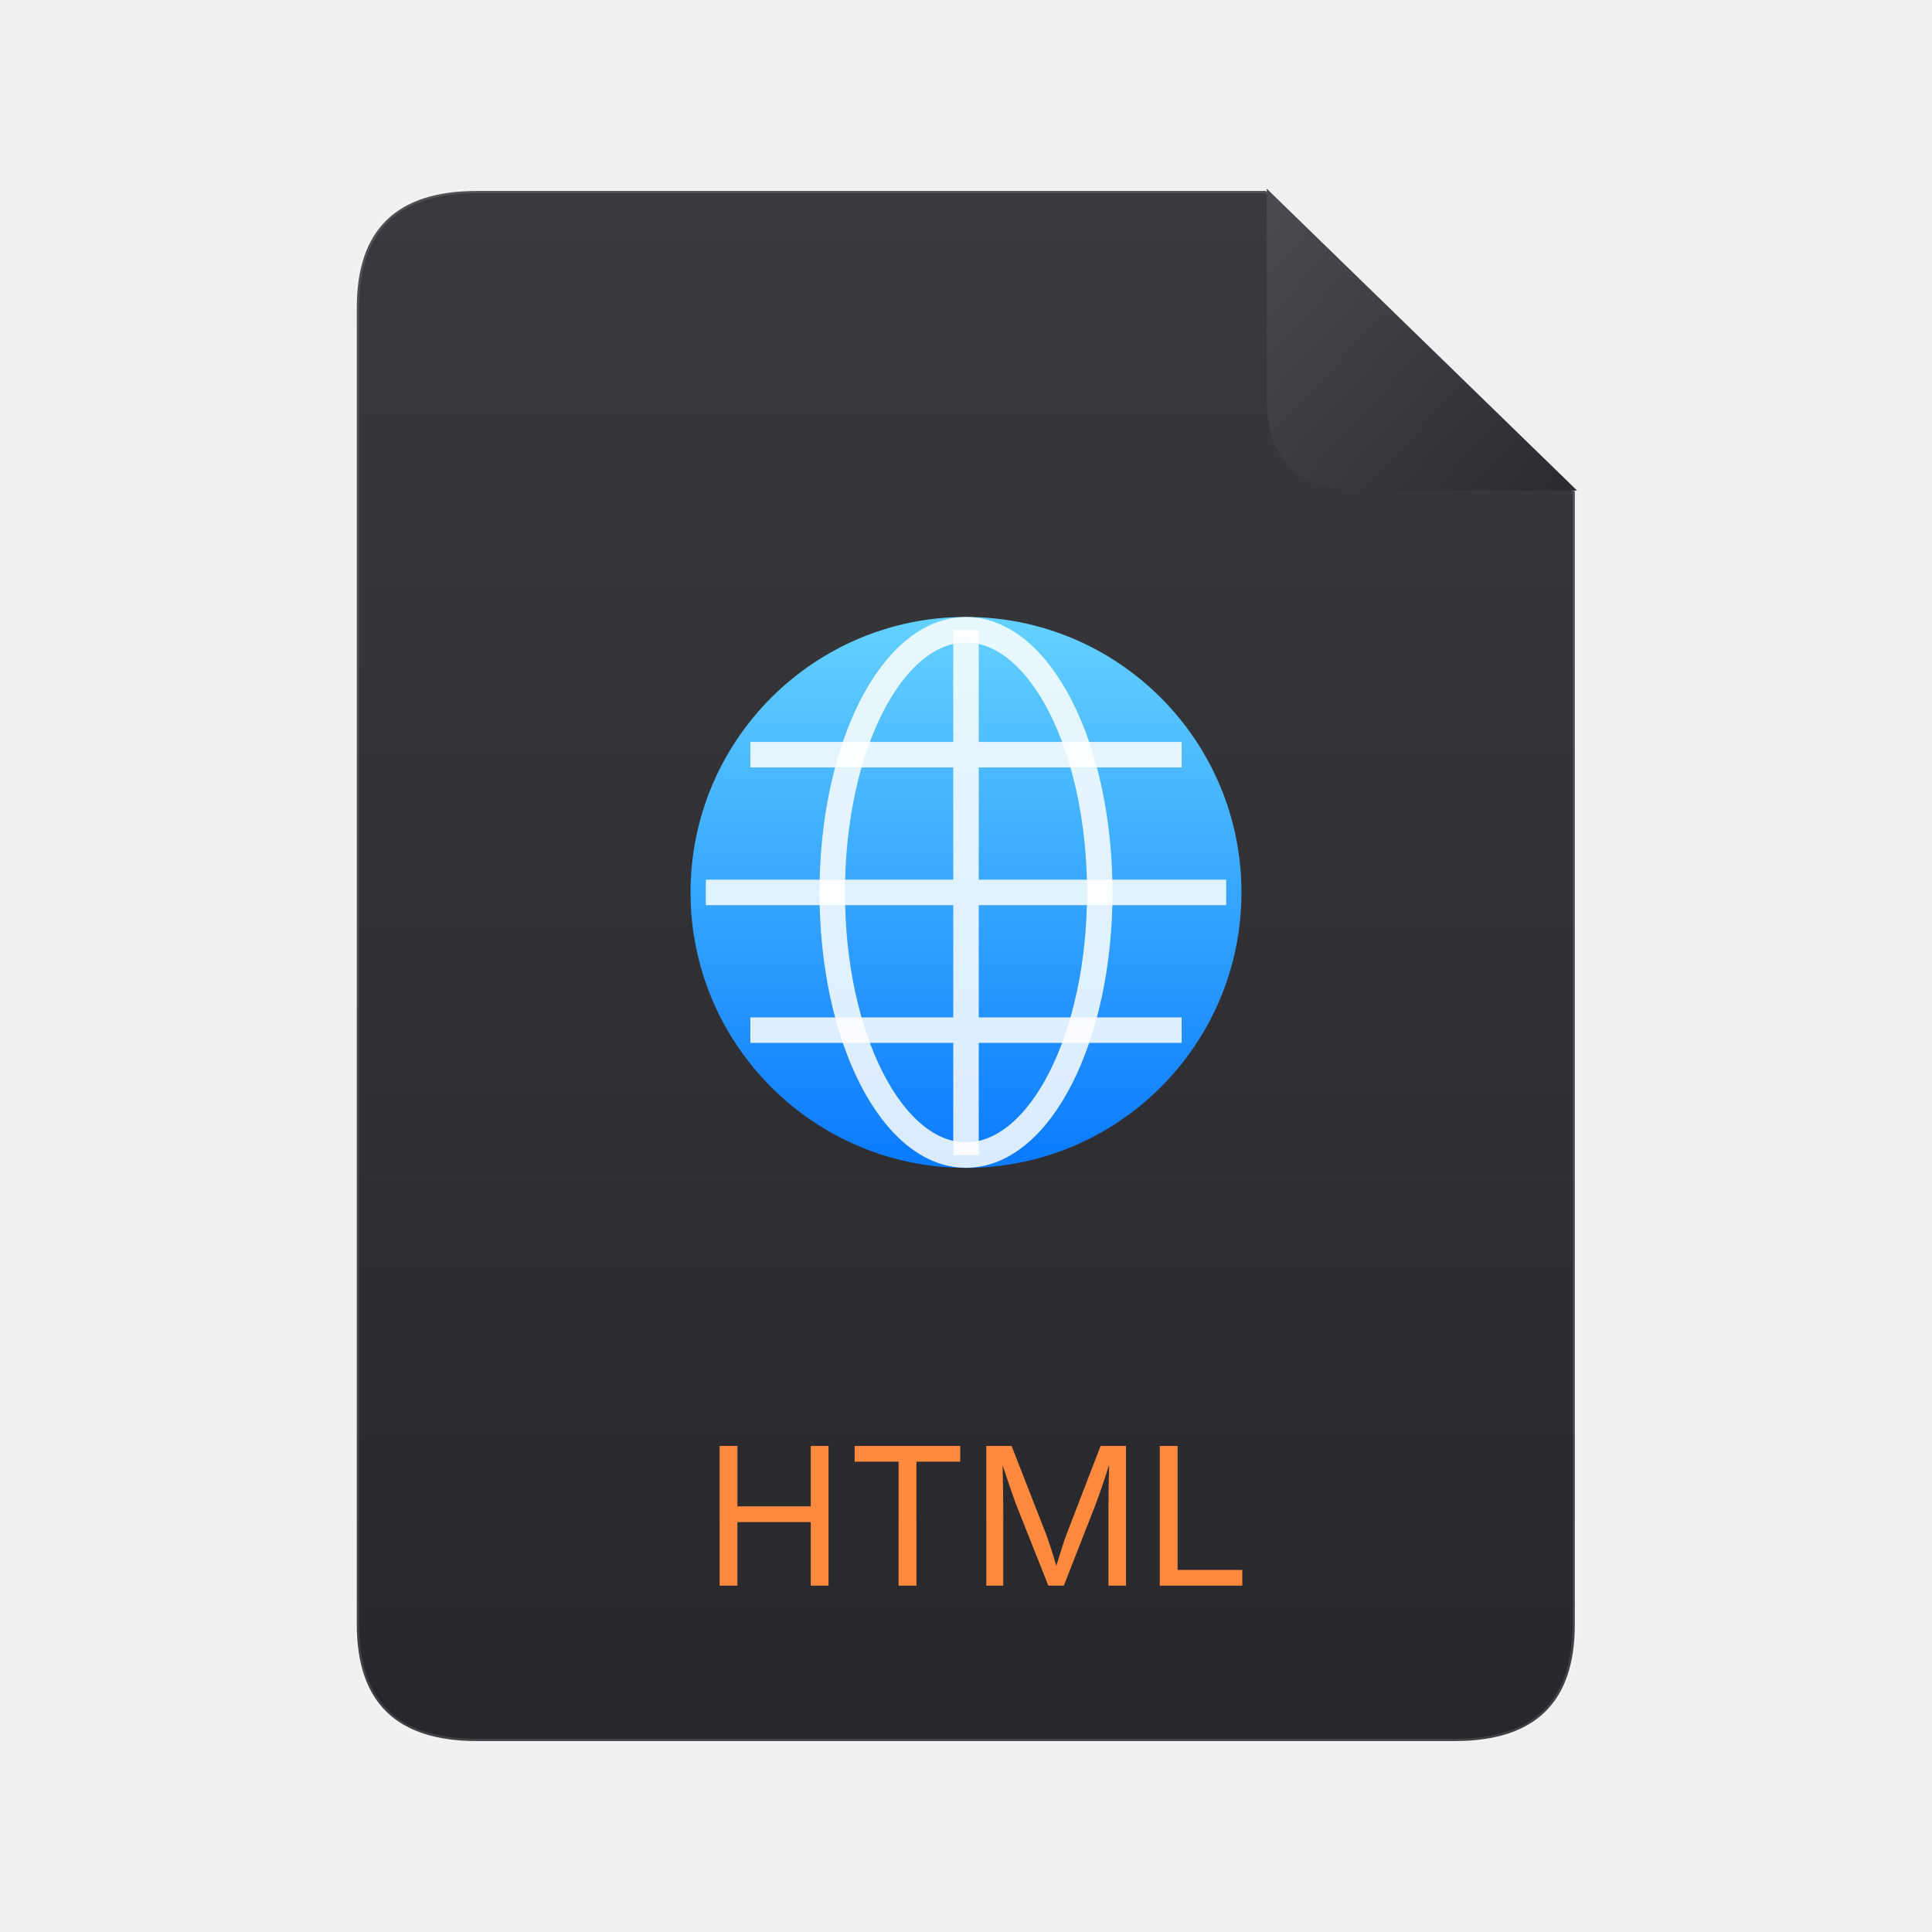
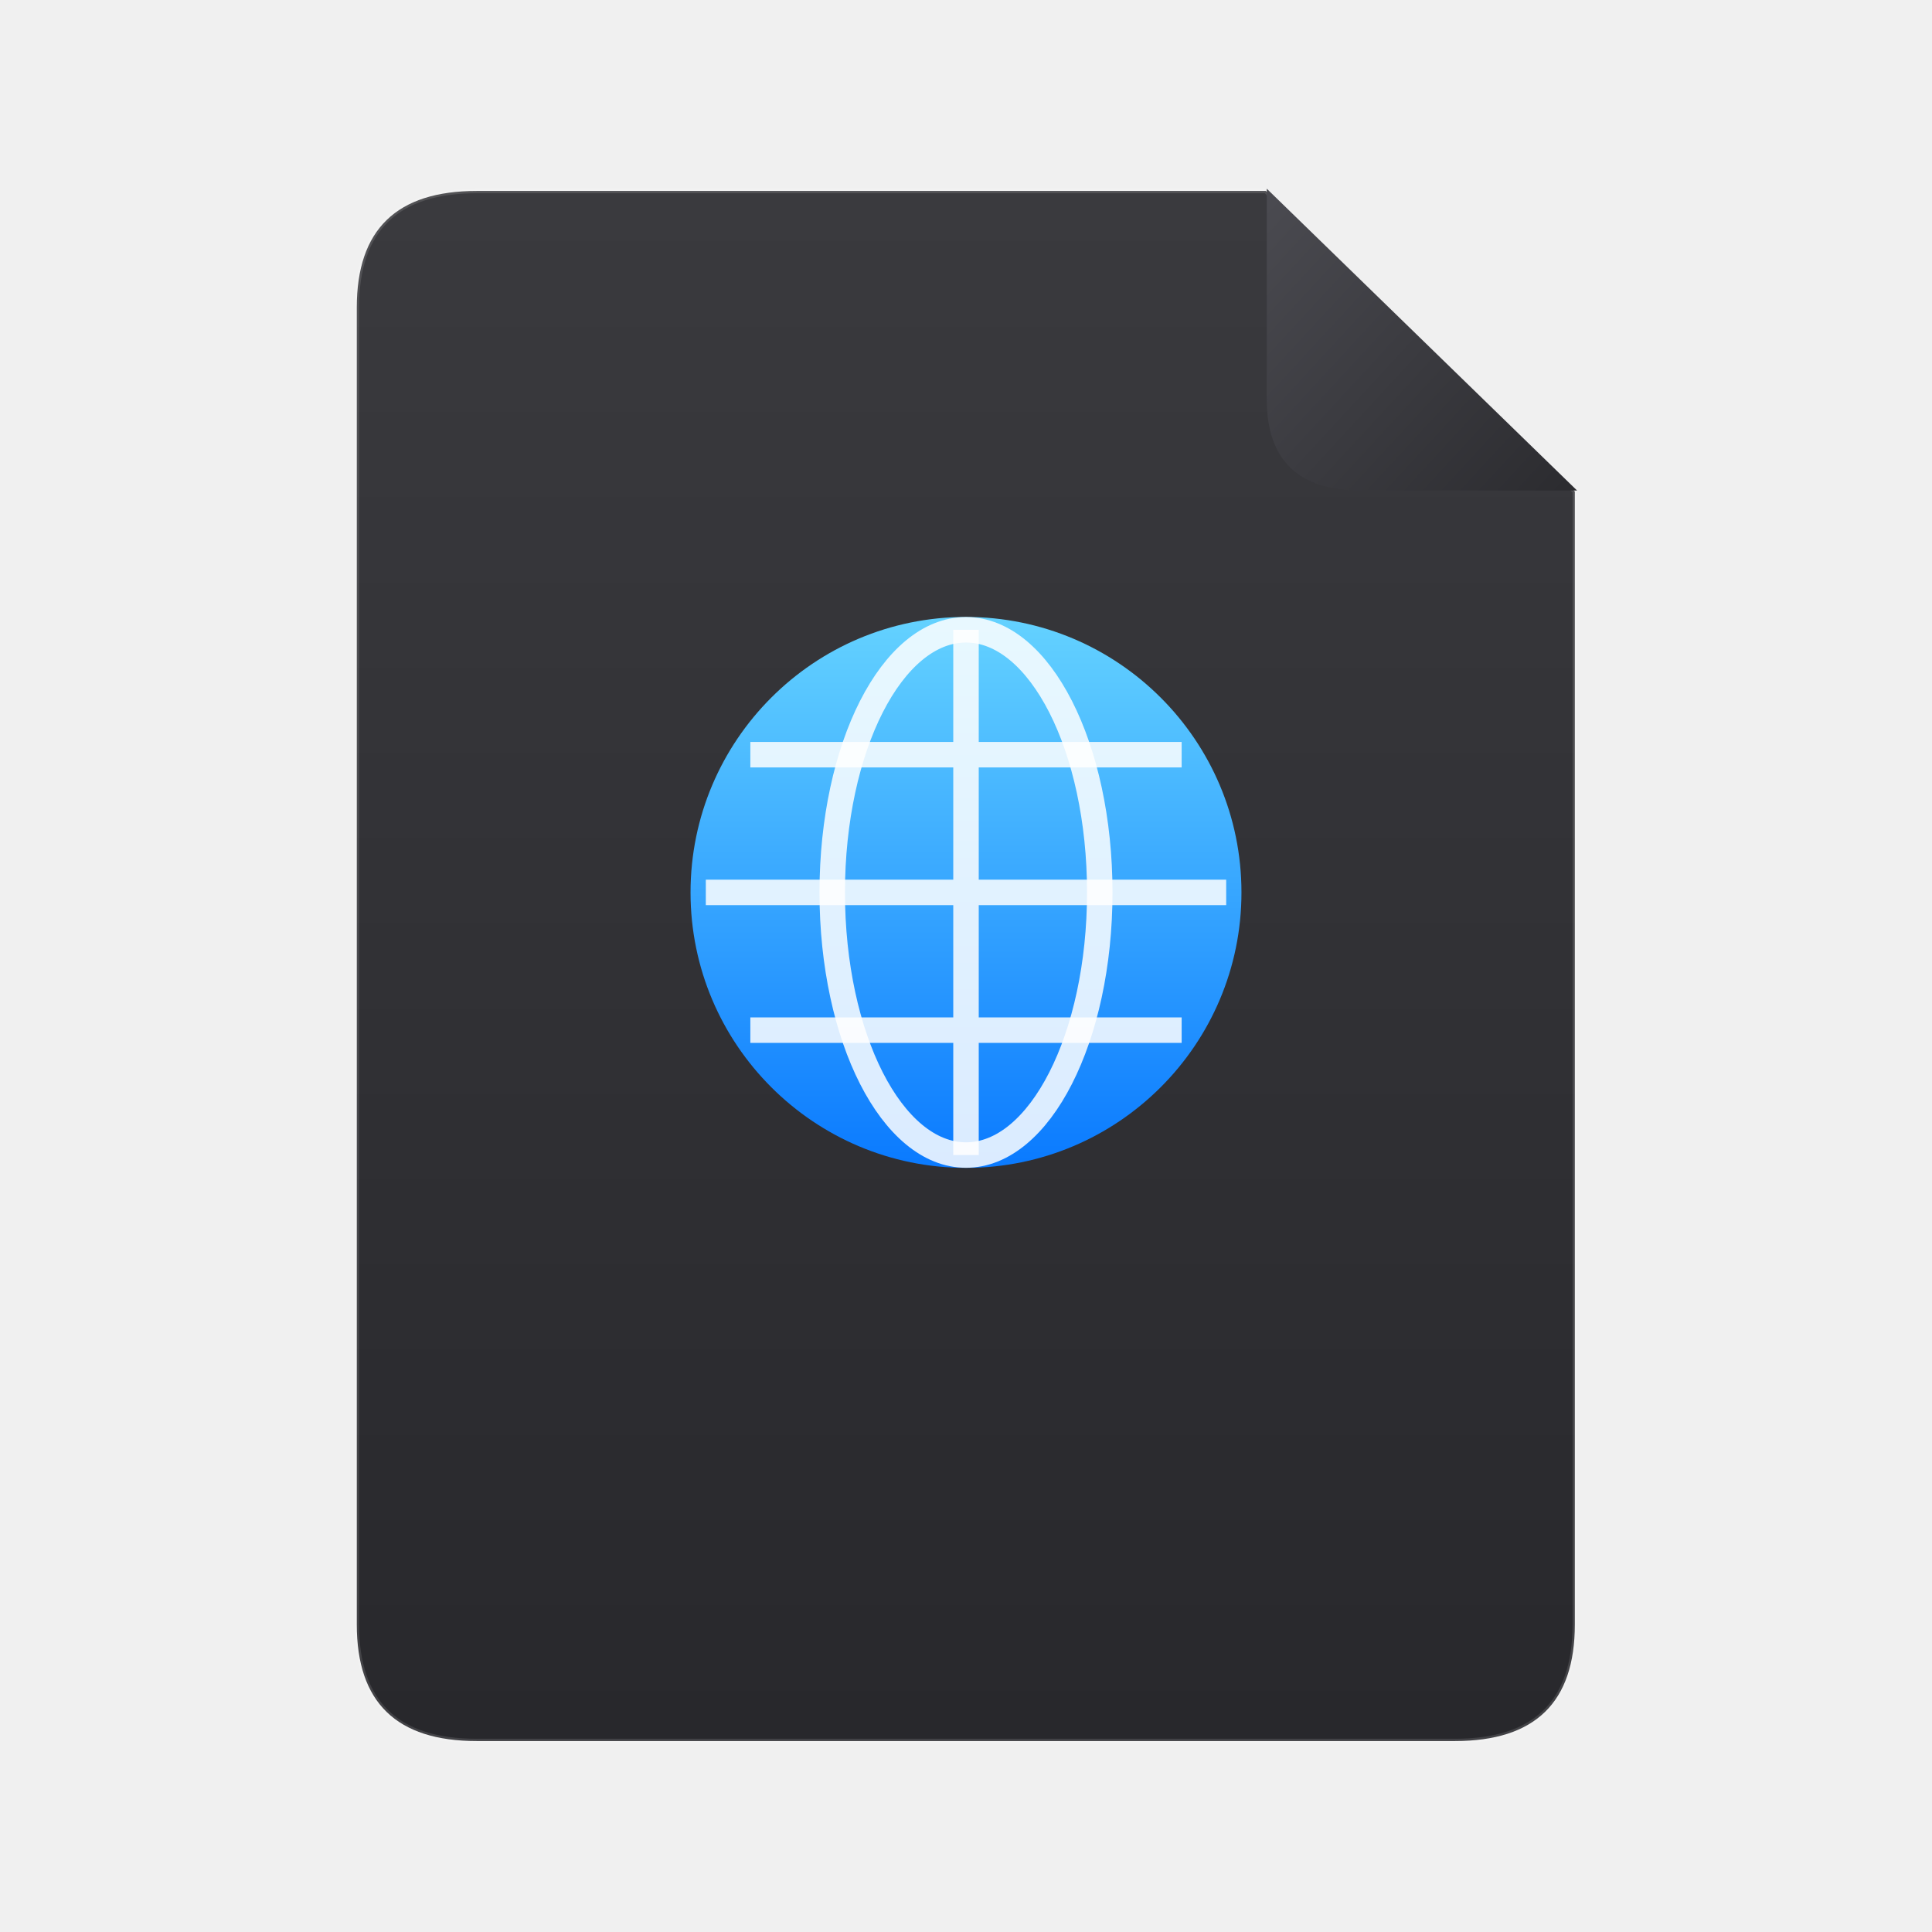
- <svg xmlns="http://www.w3.org/2000/svg" width="1024px" height="1024px" viewBox="0 0 1024 1024" version="1.1">
+ <svg xmlns="http://www.w3.org/2000/svg" xmlns:xlink="http://www.w3.org/1999/xlink" width="1024px" height="1024px" viewBox="0 0 1024 1024" version="1.1">
  <defs>
-     <linearGradient x1="50%" y1="0%" x2="50%" y2="100%" id="linearGradient-1">
+     <path d="M835.9,260 L835.9,861 C835.9,903 814.3,924 771.1,924 L252.7,924 C209.5,924 187.9,903 187.9,861 L187.9,163 C187.9,121 209.5,100 252.7,100 L671.4,100 Z" id="path-1" />
+     <linearGradient x1="50%" y1="0%" x2="50%" y2="100%" id="linearGradient-2">
      <stop stop-color="#3A3A3E" offset="0%" />
      <stop stop-color="#28282C" offset="100%" />
    </linearGradient>
-     <linearGradient x1="50%" y1="0%" x2="50%" y2="100%" id="linearGradient-2">
+     <linearGradient x1="50%" y1="0%" x2="50%" y2="100%" id="linearGradient-3">
      <stop stop-color="#64D2FF" offset="0%" />
      <stop stop-color="#0A7AFF" offset="100%" />
    </linearGradient>
-     <linearGradient x1="0%" y1="5.252%" x2="100%" y2="94.748%" id="linearGradient-3">
+     <linearGradient x1="0%" y1="5.252%" x2="100%" y2="94.748%" id="linearGradient-4">
      <stop stop-color="#4A4A50" offset="0%" />
      <stop stop-color="#2C2C30" offset="100%" />
    </linearGradient>
  </defs>
-   <g id="icon-dark" stroke="none" fill="none">
-     <path d="M670.909,101.21 L834.69,260.511 L834.69,861 C834.69,902.324 813.639,922.79 771.1,922.79 L252.7,922.79 C210.161,922.79 189.11,902.324 189.11,861 L189.11,163 C189.11,121.676 210.161,101.21 252.7,101.21 Z" id="Page" stroke-opacity="0.122" stroke="#FFFFFF" stroke-width="2.42" fill="url(#linearGradient-1)" fill-rule="evenodd" />
-     <path d="M512,327 C592.6,327 658,392.4 658,473 C658,553.6 592.6,619 512,619 C431.4,619 366,553.6 366,473 C366,392.4 431.4,327 512,327 Z" id="Globe" fill="url(#linearGradient-2)" fill-rule="evenodd" />
+   <g id="icon-dark" stroke="none" fill="none" xlink:href="#path-1">
+     <path d="M670.909,101.21 L834.69,260.511 L834.69,861 C834.69,902.324 813.639,922.79 771.1,922.79 L252.7,922.79 C210.161,922.79 189.11,902.324 189.11,861 L189.11,163 C189.11,121.676 210.161,101.21 252.7,101.21 Z" id="Page" stroke-opacity="0.122" stroke="#FFFFFF" stroke-width="2.42" fill="url(#linearGradient-2)" fill-rule="evenodd" />
+     <path d="M512,327 C592.6,327 658,392.4 658,473 C658,553.6 592.6,619 512,619 C431.4,619 366,553.6 366,473 C366,392.4 431.4,327 512,327 Z" id="Globe" fill="url(#linearGradient-3)" fill-rule="evenodd" />
    <path d="M512,333.8 C551.2,333.8 582.9,396.1 582.9,473 C582.9,549.9 551.2,612.2 512,612.2 C472.8,612.2 441.1,549.9 441.1,473 C441.1,396.1 472.8,333.8 512,333.8 Z" id="Meridian" stroke-opacity="0.851" stroke="#FFFFFF" stroke-width="13.5" />
    <path d="M512,333.8 L512,612.2 M374.1,473 L649.9,473 M397.7,400 L626.3,400 M397.7,546 L626.3,546" id="Grid" stroke-opacity="0.851" stroke="#FFFFFF" stroke-width="13.5" />
-     <text id="Extension" font-family="Inter-Regular_Medium, Inter" font-size="101.788" font-weight="400" fill="#FF8A3D">
-       <tspan x="372.455" y="840.43">HTML</tspan>
-     </text>
-     <path d="M671.4,100 L835.9,260 L721.3,260 C688.1,260 671.4,243.8 671.4,211.5 L671.4,100 Z" id="Corner" fill="url(#linearGradient-3)" fill-rule="evenodd" />
+     <path d="M671.4,100 L835.9,260 L721.3,260 C688.1,260 671.4,243.8 671.4,211.5 L671.4,100 Z" id="Corner" fill="url(#linearGradient-4)" fill-rule="evenodd" />
  </g>
</svg>
